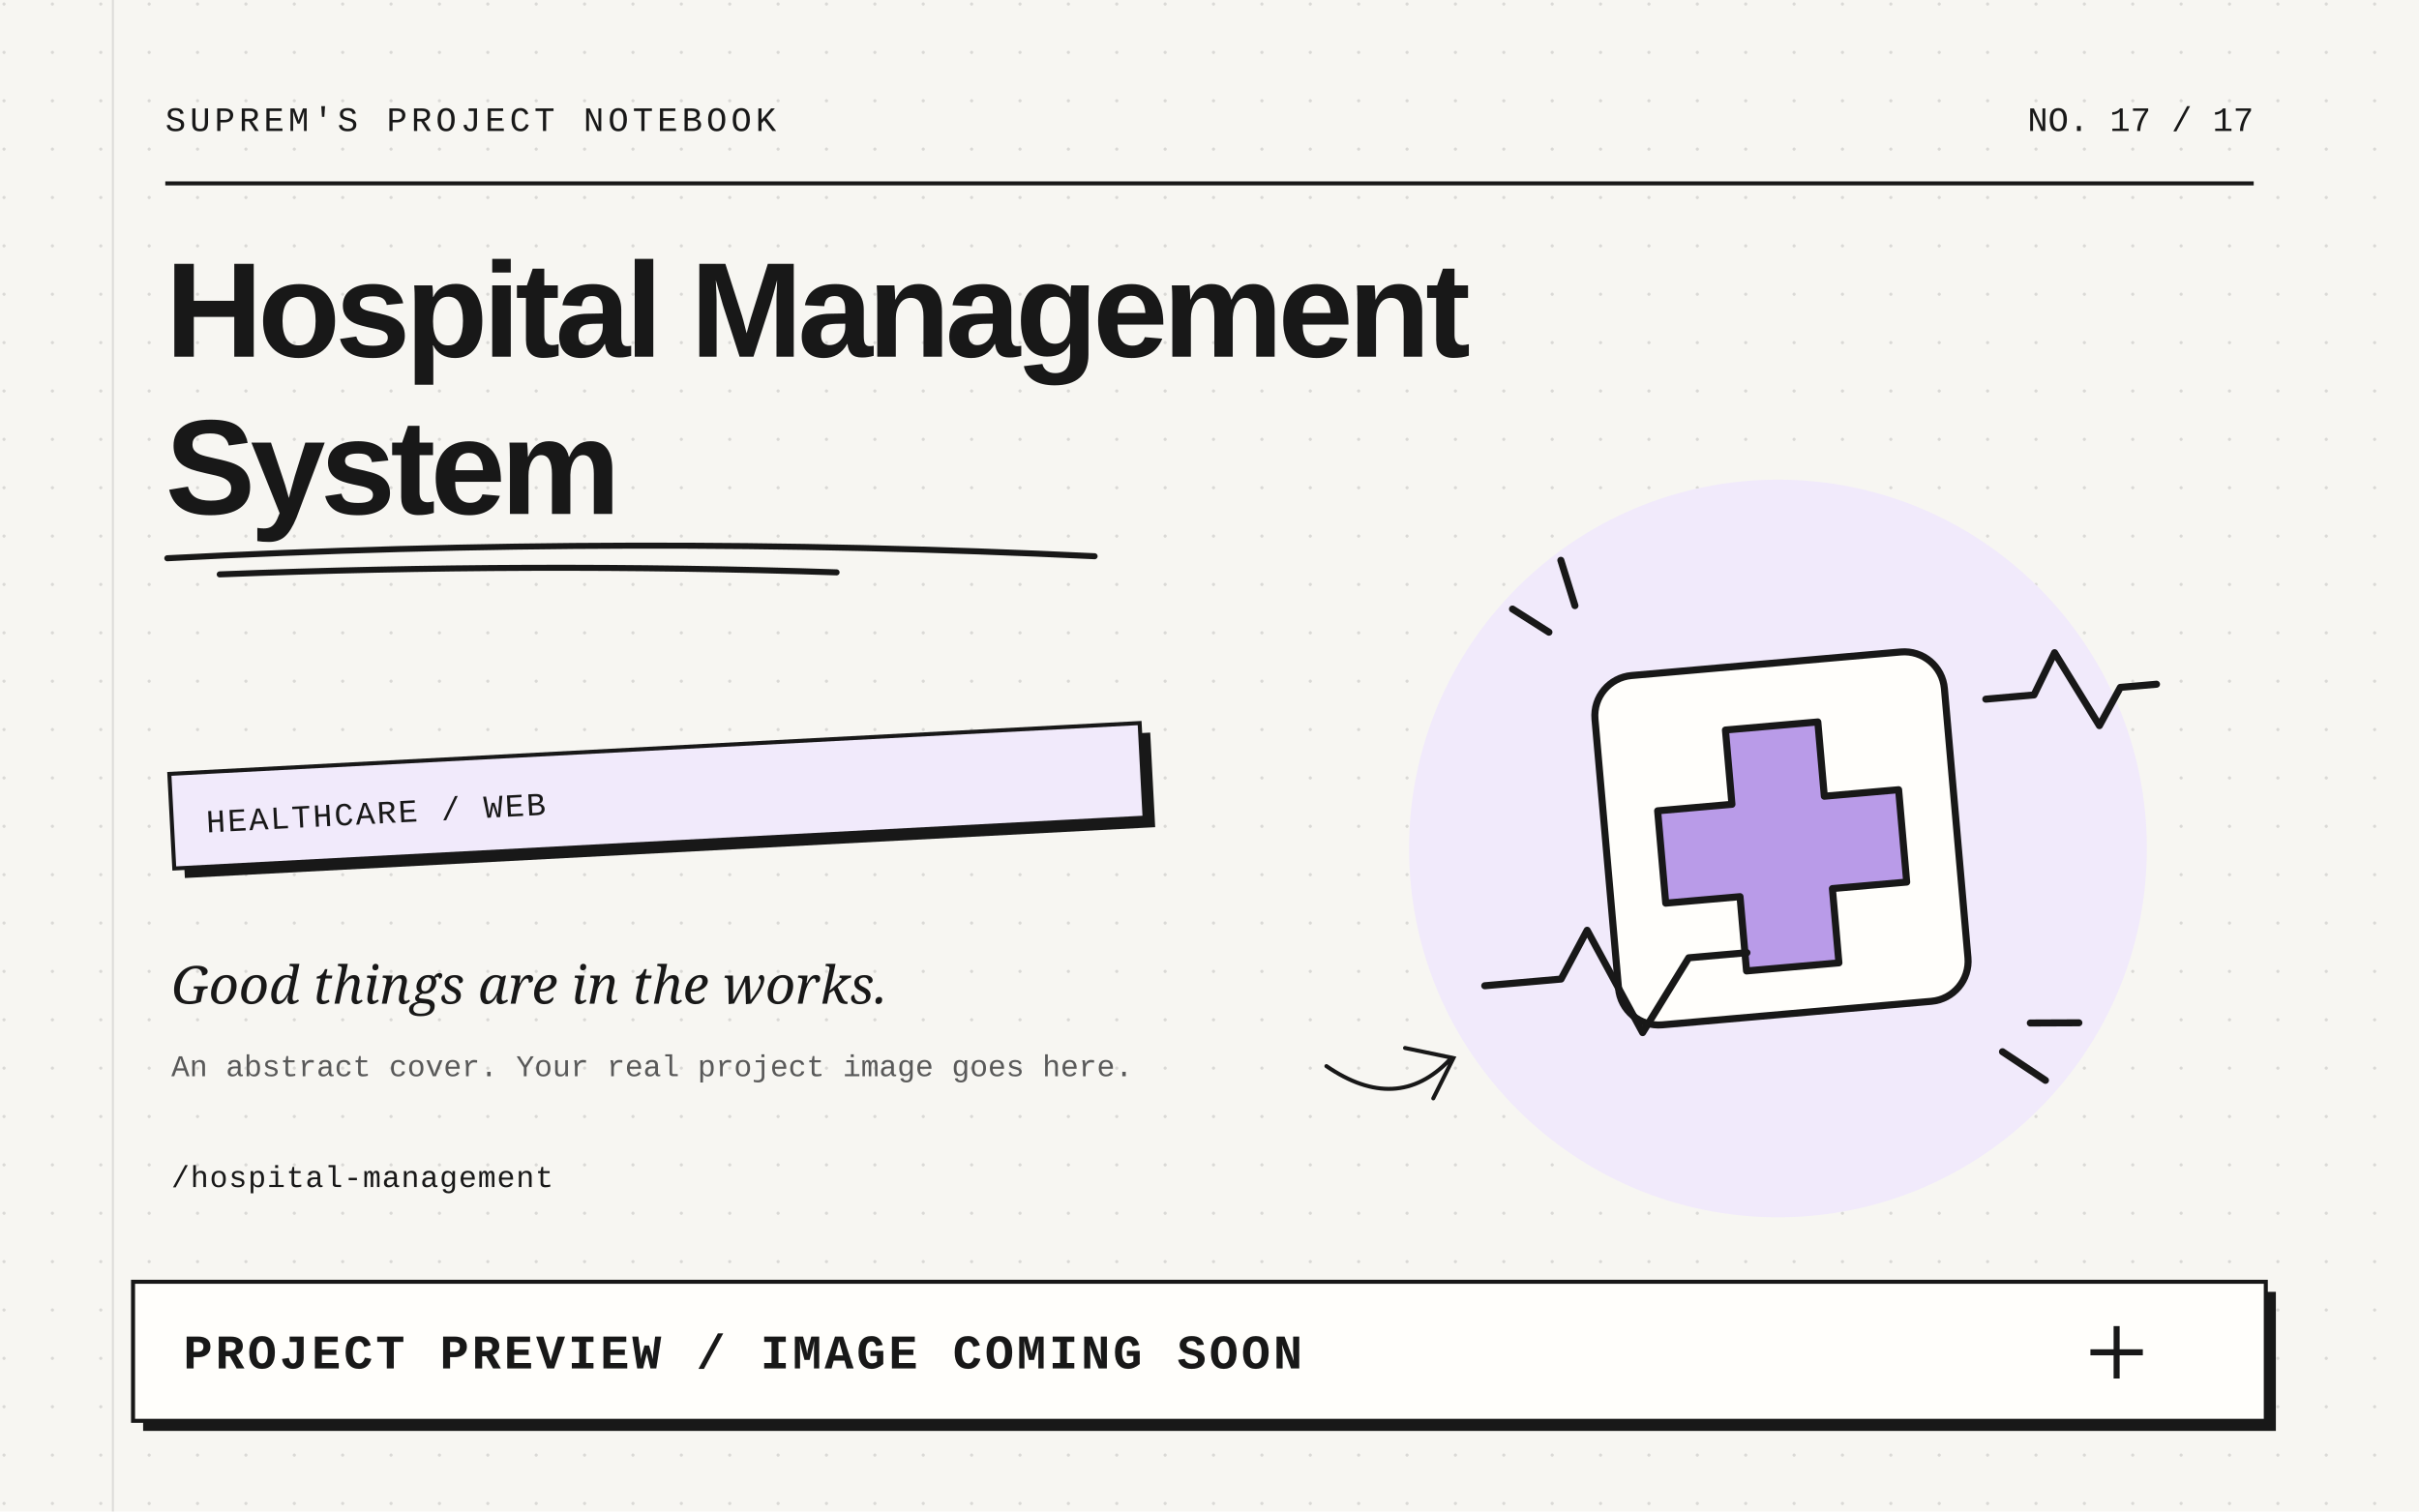
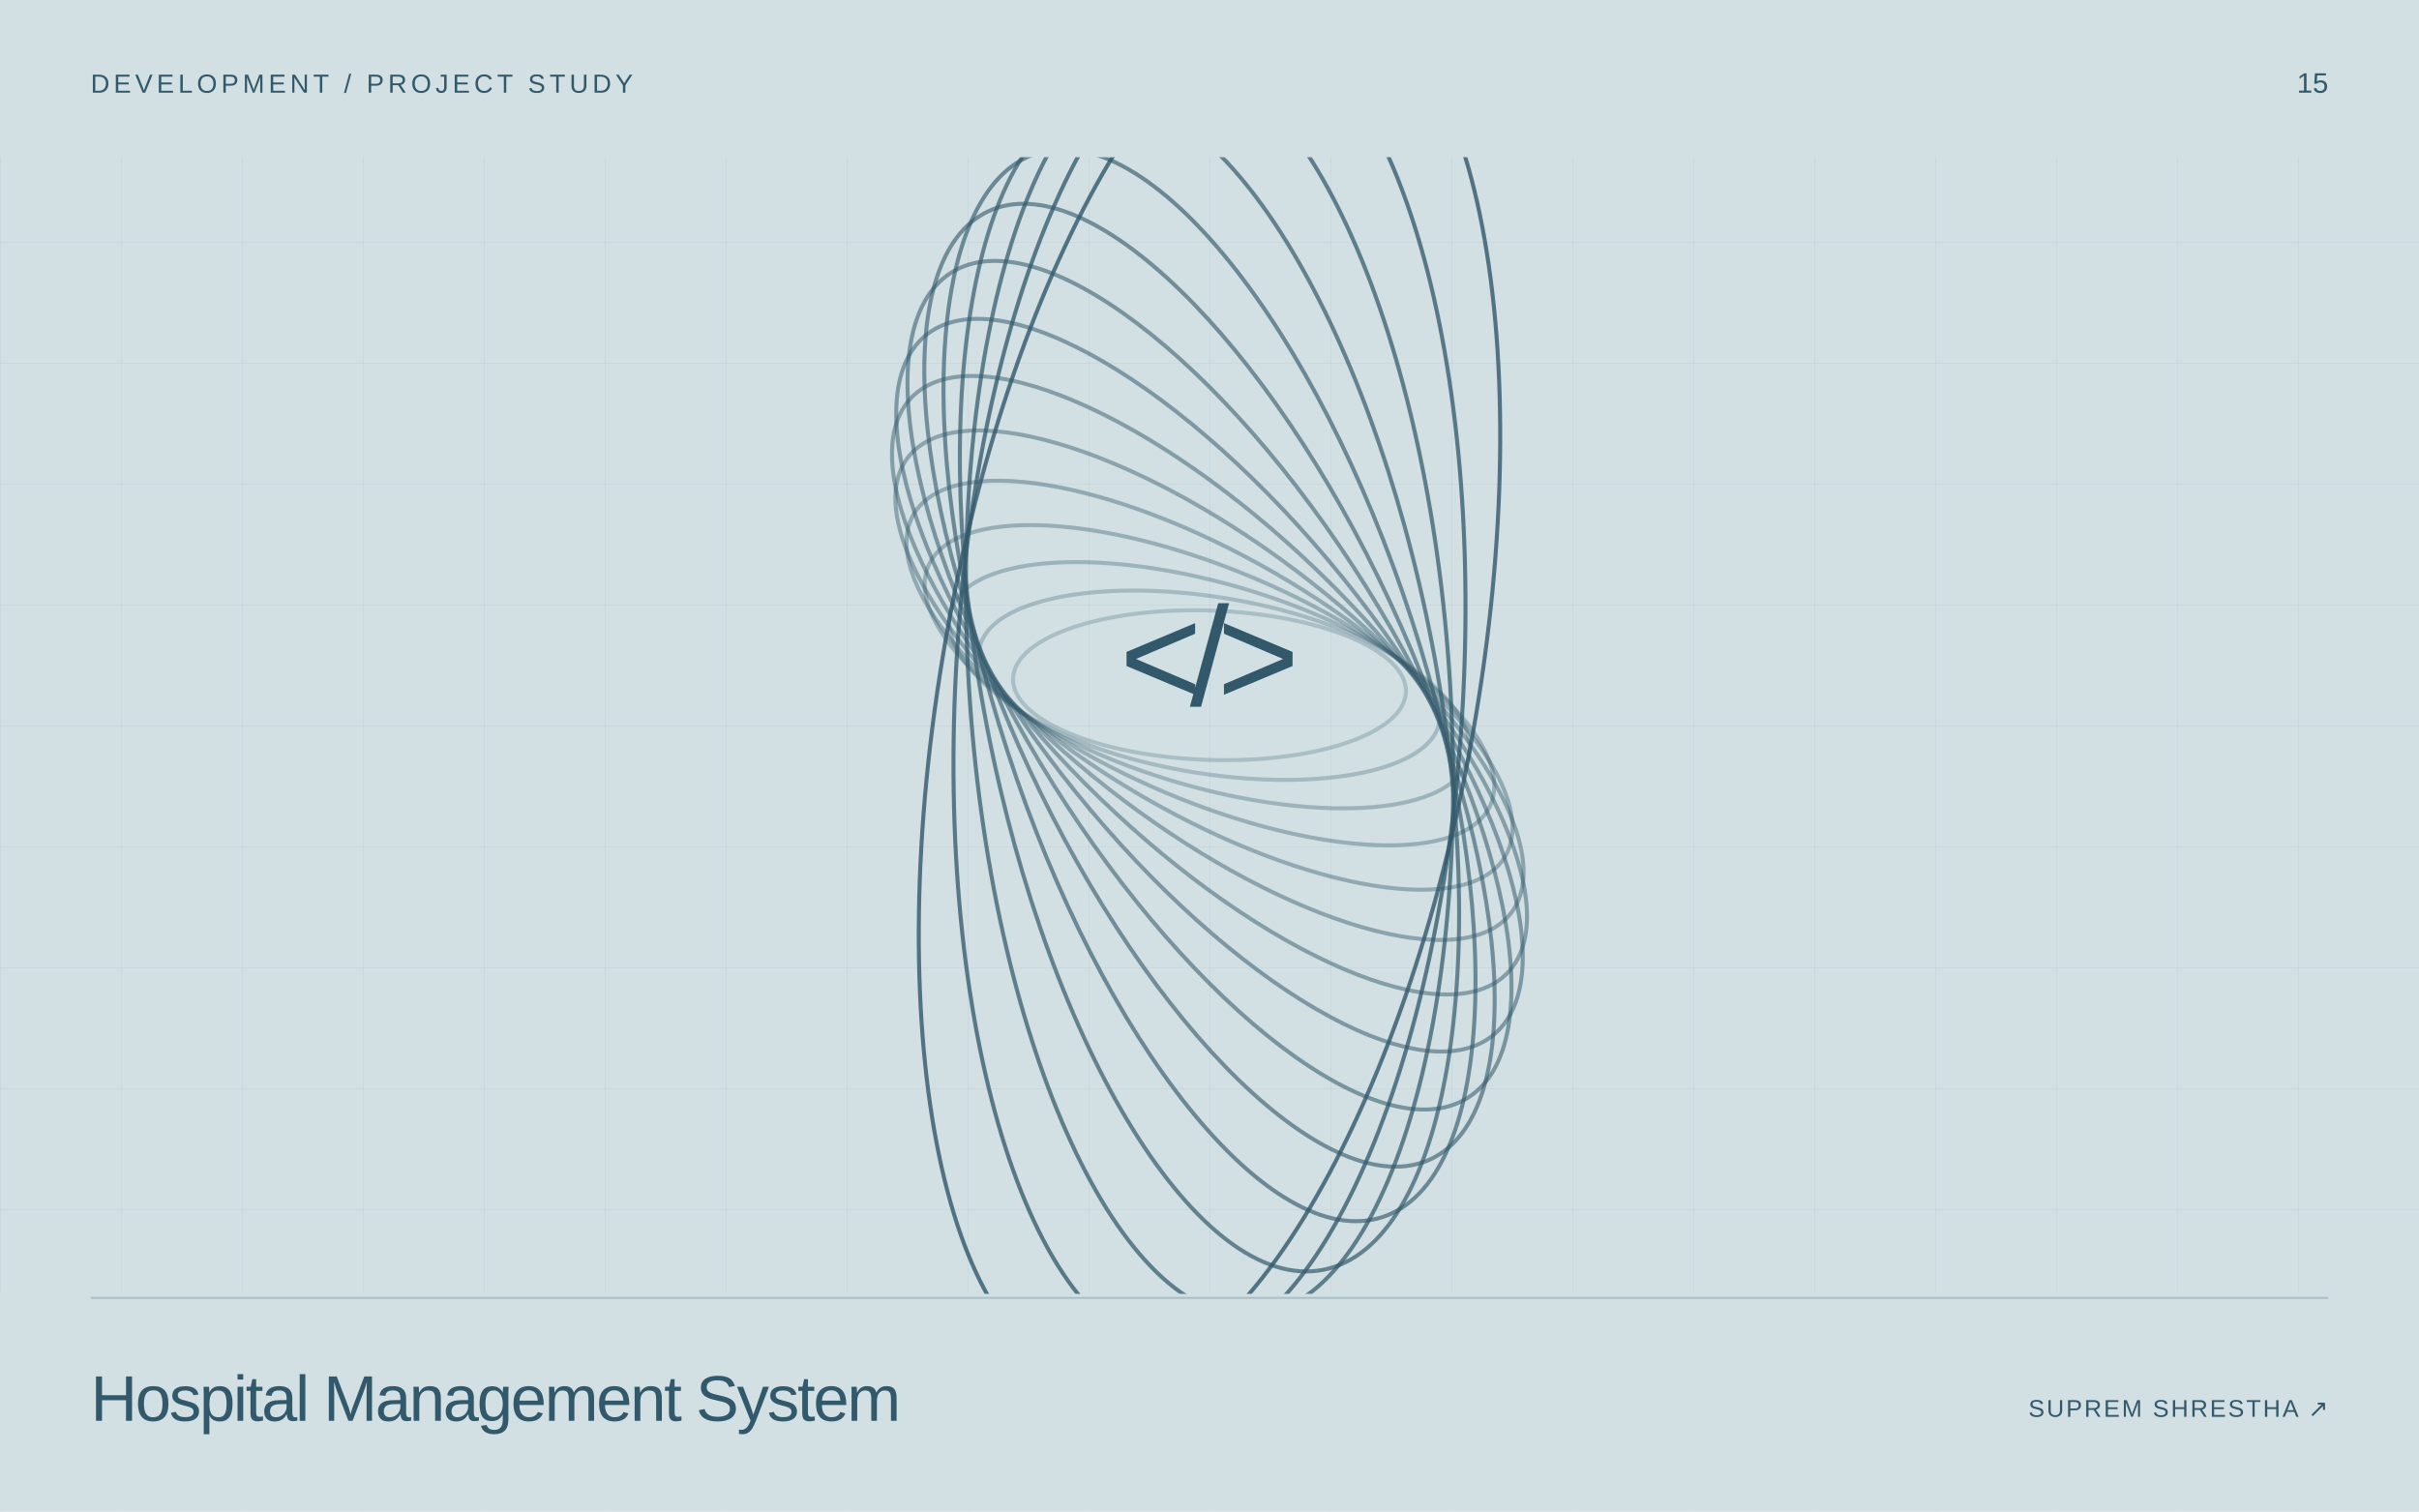
- <svg xmlns="http://www.w3.org/2000/svg" width="1200" height="750" viewBox="0 0 1200 750" role="img" aria-labelledby="title description">
+ <svg xmlns="http://www.w3.org/2000/svg" width="1200" height="750" viewBox="0 0 1200 750" role="img" aria-labelledby="title desc">
  <defs>
-     <pattern id="paper-dots" width="24" height="24" patternUnits="userSpaceOnUse">
-       <circle cx="2" cy="2" r="0.8" fill="#181818" opacity="0.13" />
+     <filter id="shadow" x="-30%" y="-30%" width="160%" height="170%">
+       <feDropShadow dx="0" dy="18" stdDeviation="22" flood-color="#31596b" flood-opacity=".16" />
+     </filter>
+     <pattern id="grid" width="60" height="60" patternUnits="userSpaceOnUse">
+       <path d="M60 0H0V60" fill="none" stroke="#31596b" stroke-width=".6" opacity=".09" />
    </pattern>
  </defs>
-   <rect width="1200" height="750" fill="#f7f6f2" />
-   <rect width="1200" height="750" fill="url(#paper-dots)" />
-   <path d="M56 0v750" fill="none" stroke="#181818" stroke-width="1" opacity="0.12" />
-   <g fill="#181818" font-family="Arial, Helvetica, sans-serif">
-     <text x="82" y="65" font-family="Courier New, monospace" font-size="17" letter-spacing="2">SUPREM'S PROJECT NOTEBOOK</text>
-     <text x="1118" y="65" text-anchor="end" font-family="Courier New, monospace" font-size="17">NO. 17 / 17</text>
-     <path d="M82 91h1036" fill="none" stroke="#181818" stroke-width="2" />
-     <text font-size="67" font-weight="700" letter-spacing="-2.5">
-       <tspan x="82" y="177">Hospital Management</tspan>
-       <tspan x="82" y="255">System</tspan>
-     </text>
-     <path d="M83 277q230-12 460-1m-434 9q155-6 306-1" fill="none" stroke="#181818" stroke-width="3" stroke-linecap="round" />
-     <g transform="translate(84 384) rotate(-3)">
-       <rect x="5" y="5" width="482" height="47" fill="#181818" />
-       <rect width="482" height="47" fill="#f1eafb" stroke="#181818" stroke-width="2" />
-       <text x="17" y="30" font-family="Courier New, monospace" font-size="16" letter-spacing="1">HEALTHCARE / WEB</text>
-     </g>
-     <text x="85" y="498" font-family="Georgia, serif" font-size="26" font-style="italic">Good things are in the works.</text>
-     <text x="85" y="534" font-family="Courier New, monospace" font-size="15" fill="#595959">An abstract cover. Your real project image goes here.</text>
-     <text x="85" y="589" font-family="Courier New, monospace" font-size="15" letter-spacing="0.5">/hospital-management</text>
-   </g>
-   <circle cx="882" cy="421" r="183" fill="#f1eafb" />
-   <g transform="translate(884 419) rotate(-5)" fill="none" stroke="#181818" stroke-width="3.5" stroke-linecap="round" stroke-linejoin="round">
-     <rect x="-87" y="-90" width="174" height="174" rx="20" fill="#fffefb" />
-     <path d="M-23-59h46v37h37v46H23v37h-46V24h-37v-46h37v-37z" fill="#b99be8" />
-     <path d="M-153 57h38l15-23 23 53 26-35h29M107-63h24l12-20 19 38 12-18h18" />
-     <path d="M-106-115l-17-13m31 1-5-23M100 112l20 16m-5-29 24 2" />
-   </g>
-   <path d="M658 529q35 24 61-3m-22-6 24 5-10 20" fill="none" stroke="#181818" stroke-width="2" stroke-linecap="round" />
-   <rect x="71" y="641" width="1058" height="69" fill="#181818" />
-   <rect x="66" y="636" width="1058" height="69" fill="#fffefb" stroke="#181818" stroke-width="2" />
-   <text x="91" y="679" fill="#181818" font-family="Courier New, monospace" font-size="24" font-weight="700" letter-spacing="1.5">PROJECT PREVIEW / IMAGE COMING SOON</text>
-   <path d="M1050 658v26m-13-13h26" fill="none" stroke="#181818" stroke-width="3" />
+   <rect x="0" y="0" width="1200" height="750" rx="0" fill="#d3e0e3" />
+   <rect x="0" y="0" width="1200" height="750" rx="0" fill="url(#grid)" />
+   <ellipse cx="600" cy="340" rx="97.5" ry="37.05" transform="rotate(182 600 340)" fill="none" stroke="#31596b" stroke-width="2" opacity="0.25" />
+   <ellipse cx="600" cy="340" rx="115.5" ry="43.89" transform="rotate(189 600 340)" fill="none" stroke="#31596b" stroke-width="2" opacity="0.29" />
+   <ellipse cx="600" cy="340" rx="133.5" ry="50.73" transform="rotate(196 600 340)" fill="none" stroke="#31596b" stroke-width="2" opacity="0.33" />
+   <ellipse cx="600" cy="340" rx="151.5" ry="57.57" transform="rotate(203 600 340)" fill="none" stroke="#31596b" stroke-width="2" opacity="0.37" />
+   <ellipse cx="600" cy="340" rx="169.5" ry="64.41" transform="rotate(210 600 340)" fill="none" stroke="#31596b" stroke-width="2" opacity="0.41" />
+   <ellipse cx="600" cy="340" rx="187.5" ry="71.25" transform="rotate(217 600 340)" fill="none" stroke="#31596b" stroke-width="2" opacity="0.45" />
+   <ellipse cx="600" cy="340" rx="205.5" ry="78.09" transform="rotate(224 600 340)" fill="none" stroke="#31596b" stroke-width="2" opacity="0.49" />
+   <ellipse cx="600" cy="340" rx="223.5" ry="84.93" transform="rotate(231 600 340)" fill="none" stroke="#31596b" stroke-width="2" opacity="0.53" />
+   <ellipse cx="600" cy="340" rx="241.5" ry="91.77" transform="rotate(238 600 340)" fill="none" stroke="#31596b" stroke-width="2" opacity="0.57" />
+   <ellipse cx="600" cy="340" rx="259.5" ry="98.61" transform="rotate(245 600 340)" fill="none" stroke="#31596b" stroke-width="2" opacity="0.61" />
+   <ellipse cx="600" cy="340" rx="277.5" ry="105.45" transform="rotate(252 600 340)" fill="none" stroke="#31596b" stroke-width="2" opacity="0.65" />
+   <ellipse cx="600" cy="340" rx="295.5" ry="112.29" transform="rotate(259 600 340)" fill="none" stroke="#31596b" stroke-width="2" opacity="0.69" />
+   <ellipse cx="600" cy="340" rx="313.5" ry="119.13" transform="rotate(266 600 340)" fill="none" stroke="#31596b" stroke-width="2" opacity="0.73" />
+   <ellipse cx="600" cy="340" rx="331.5" ry="125.97" transform="rotate(273 600 340)" fill="none" stroke="#31596b" stroke-width="2" opacity="0.77" />
+   <ellipse cx="600" cy="340" rx="349.5" ry="132.81" transform="rotate(280 600 340)" fill="none" stroke="#31596b" stroke-width="2" opacity="0.81" />
+   <text x="600" y="350" font-family="Arial,sans-serif" font-size="70" fill="#31596b" text-anchor="middle" letter-spacing="-6">&lt;/&gt;</text>
+   <rect x="0" y="0" width="1200" height="78" rx="0" fill="#d3e0e3" />
+   <text x="45" y="46" font-family="Arial,sans-serif" font-size="13" fill="#31596b" letter-spacing="2">DEVELOPMENT / PROJECT STUDY</text>
+   <text x="1155" y="46" font-family="Arial,sans-serif" font-size="14" fill="#31596b" text-anchor="end">15</text>
+   <rect x="0" y="642" width="1200" height="108" rx="0" fill="#d3e0e3" />
+   <line x1="45" y1="644" x2="1155" y2="644" stroke="#31596b" stroke-width="1" opacity=".25" />
+   <text x="45" y="705" font-family="Arial,sans-serif" font-size="32" fill="#31596b" letter-spacing="-1">Hospital Management System</text>
+   <text x="1155" y="703" font-family="Arial,sans-serif" font-size="12" fill="#31596b" text-anchor="end" letter-spacing="1">SUPREM SHRESTHA ↗</text>
</svg>
